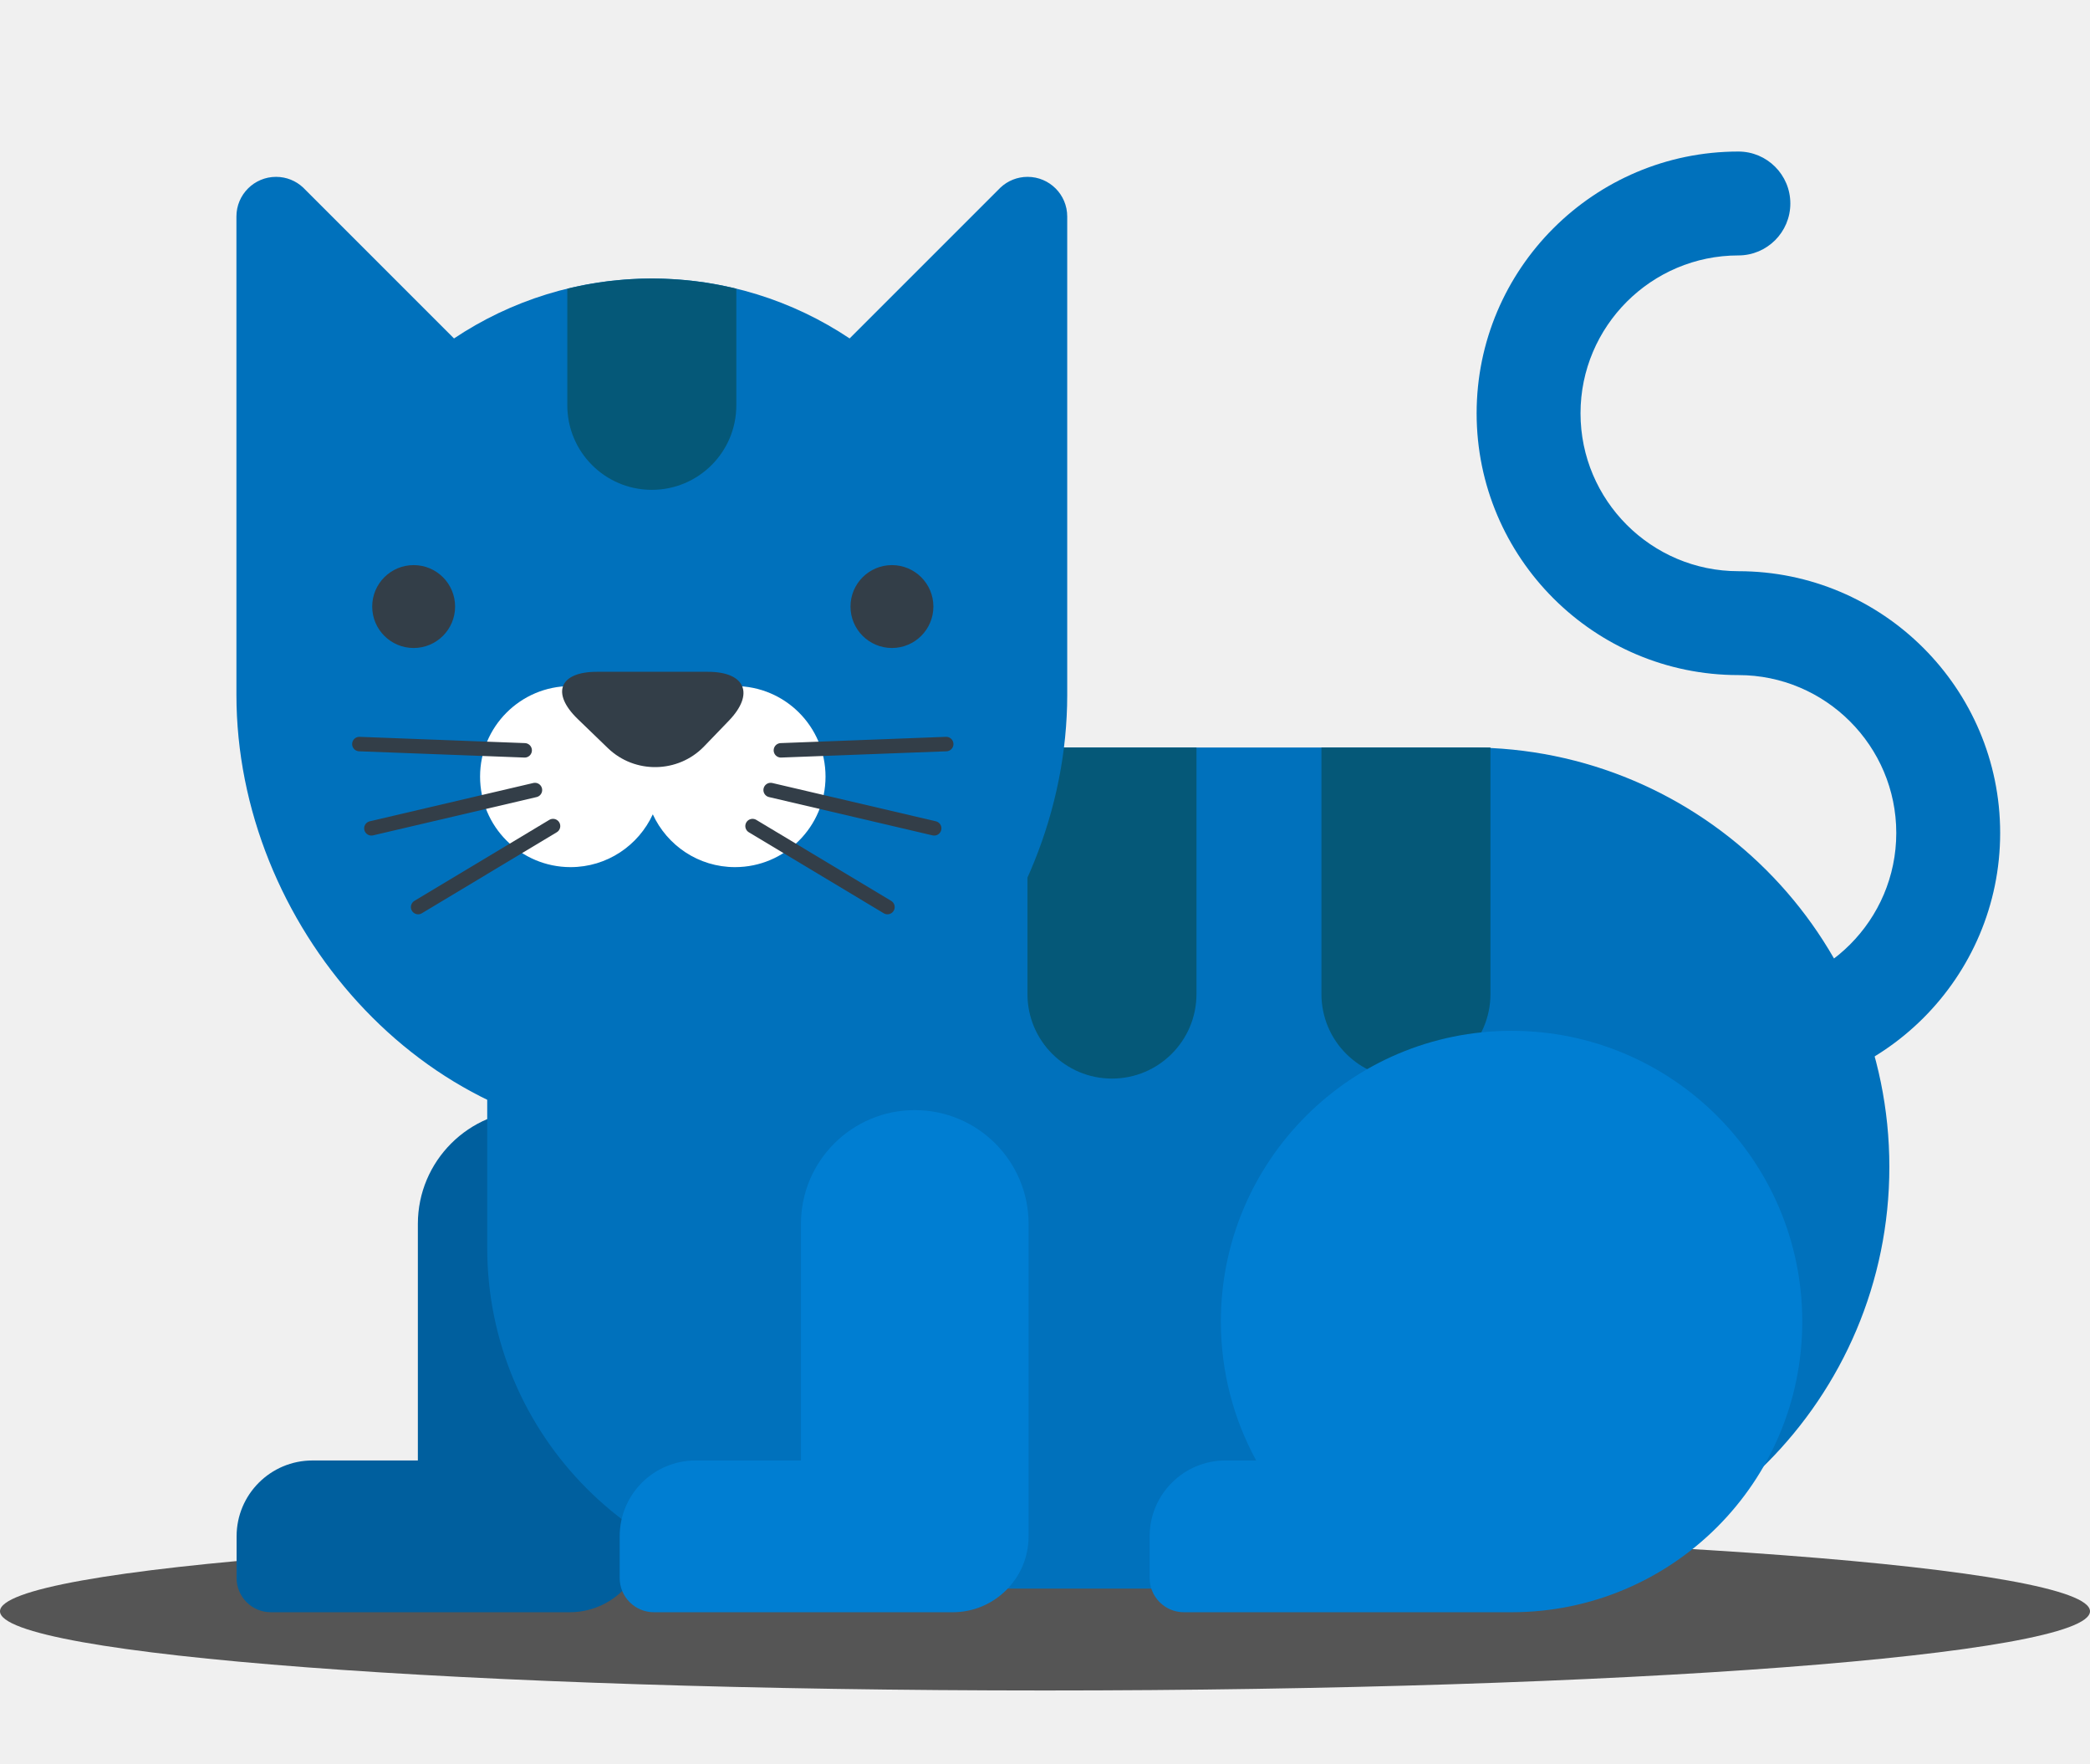
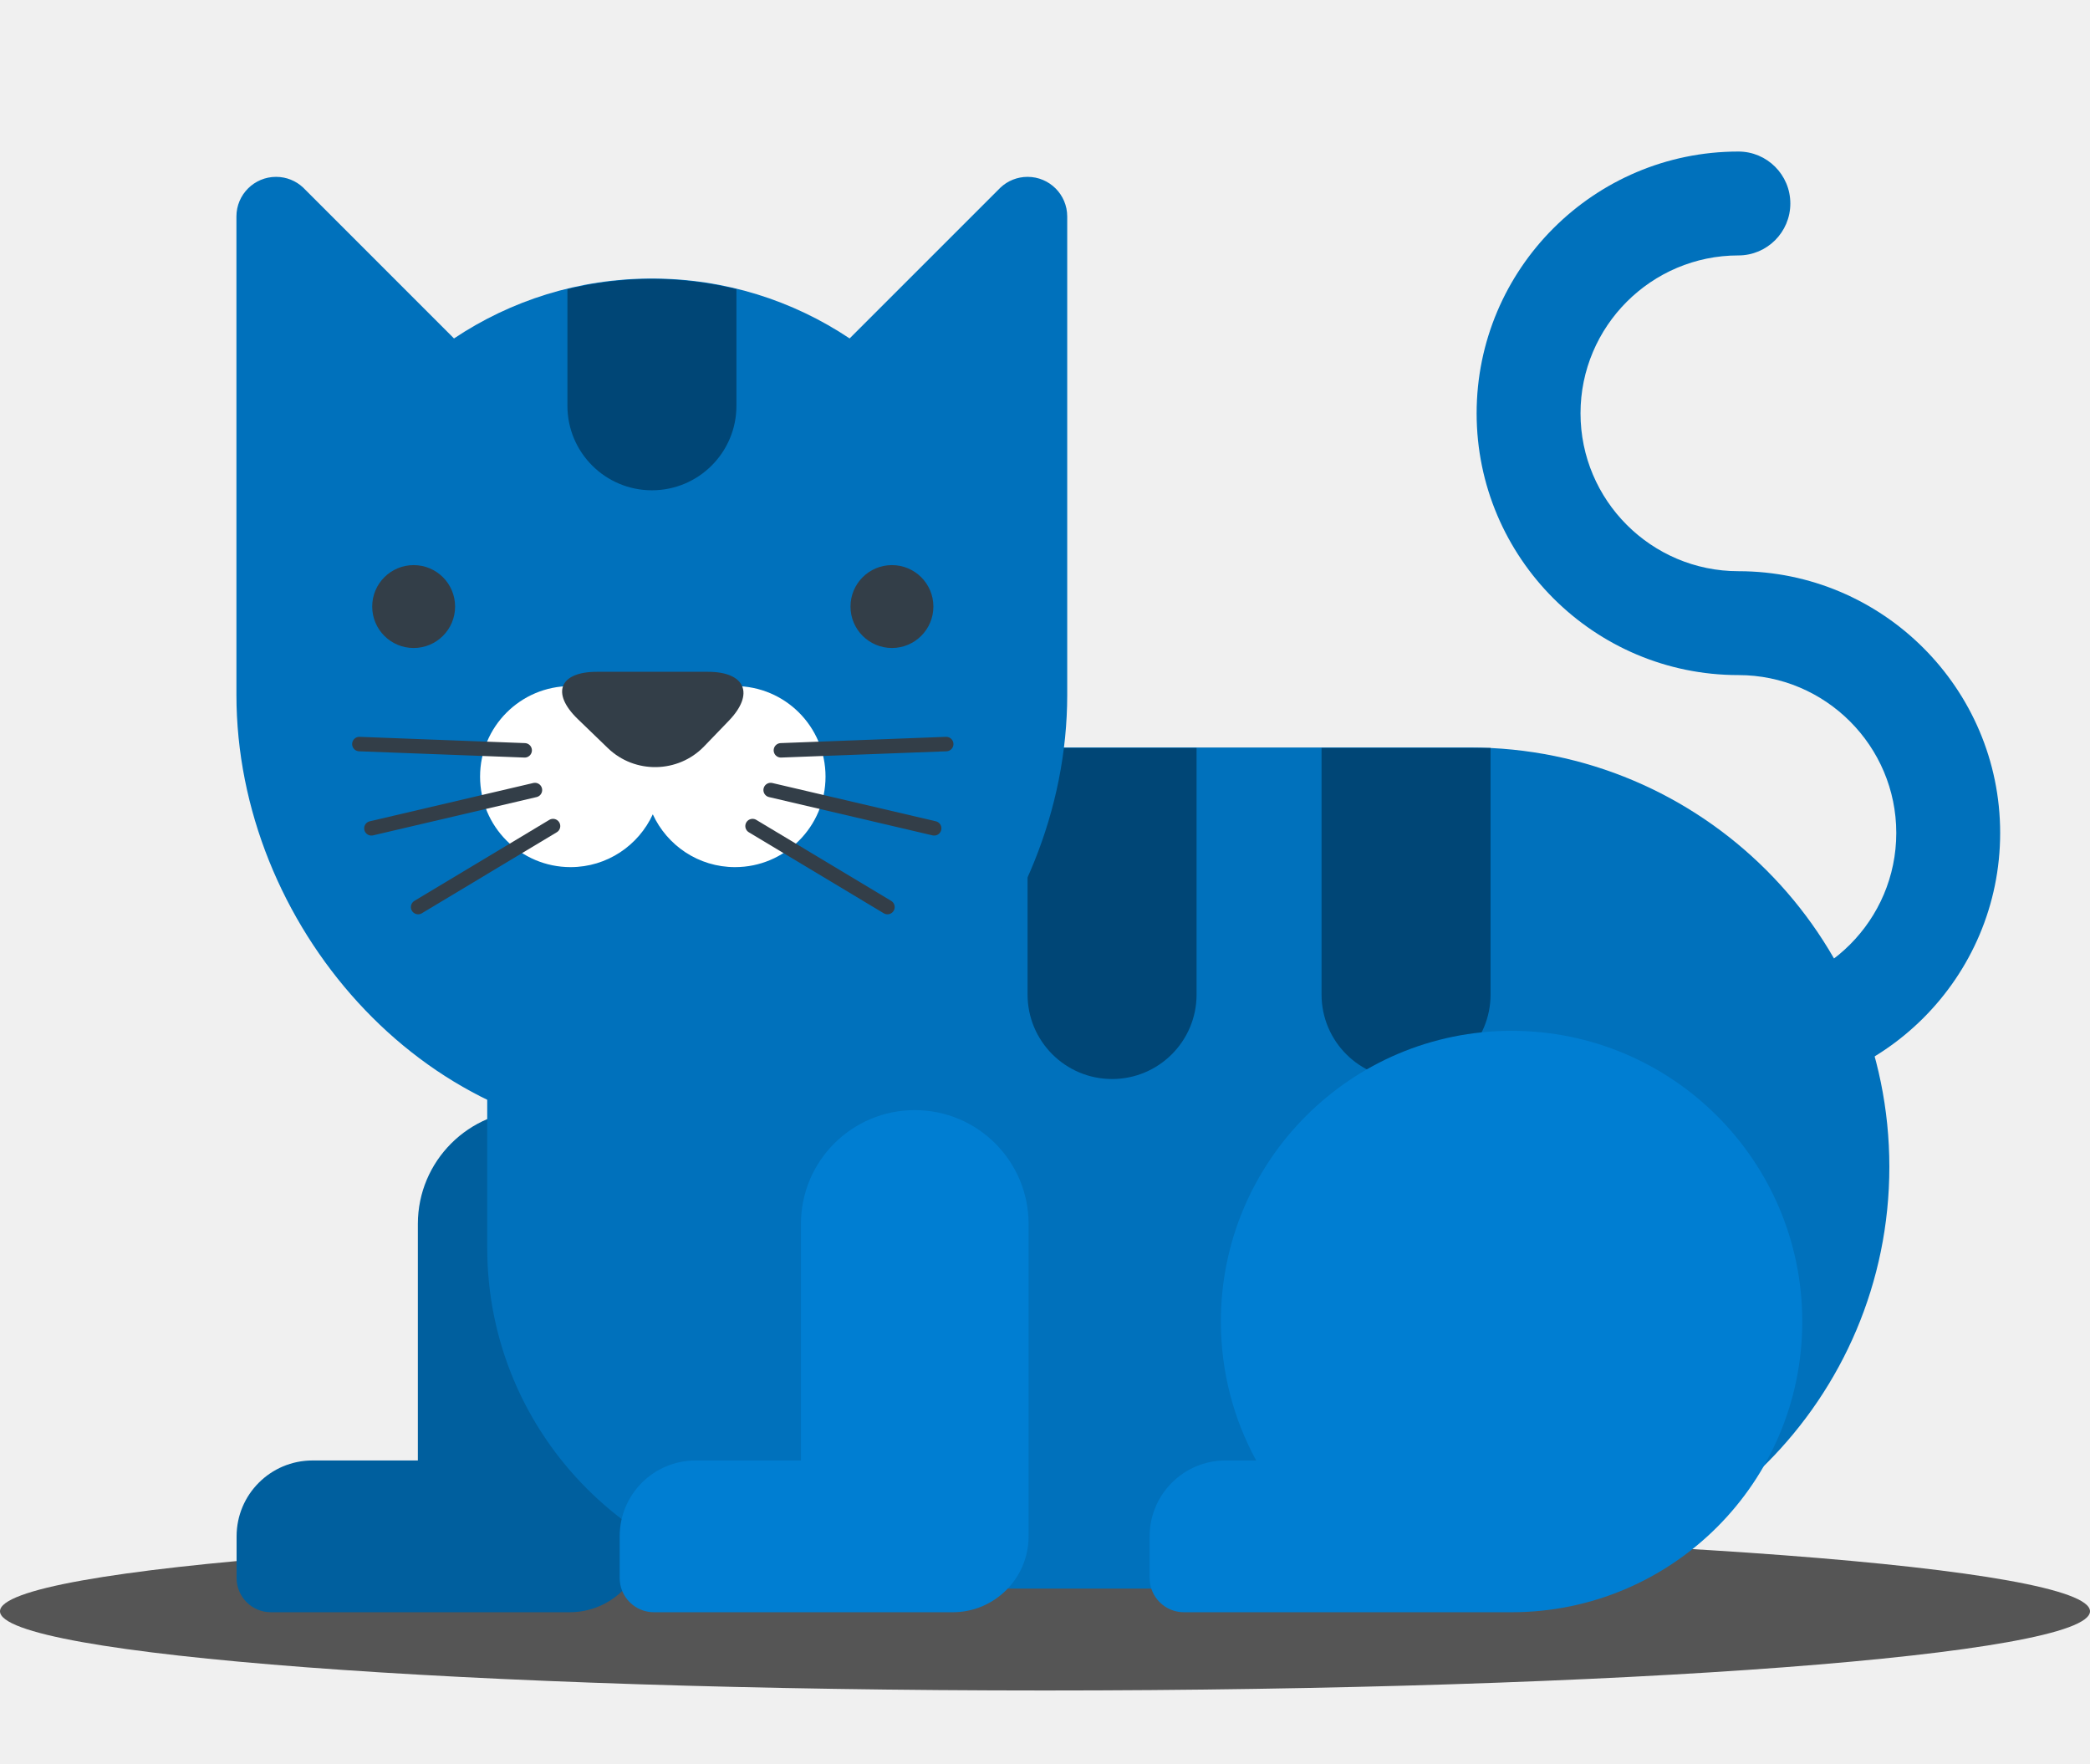
<svg xmlns="http://www.w3.org/2000/svg" width="884" height="746" viewBox="0 0 884 746" fill="none">
  <ellipse cx="442" cy="681.5" rx="442" ry="33.5" fill="#222222" fill-opacity="0.75" />
  <g clip-path="url(#clip0_543_97)">
    <path d="M735.284 463.027C723.152 463.027 713.315 453.19 713.315 441.058C713.315 428.924 723.152 419.089 735.284 419.089C772.105 419.089 802.062 389.131 802.062 352.309C802.062 315.489 772.107 285.531 735.284 285.531C674.234 285.531 624.566 235.863 624.566 174.813C624.566 113.763 674.234 64.095 735.284 64.095C747.417 64.095 757.253 73.932 757.253 86.064C757.253 98.199 747.417 108.034 735.284 108.034C698.462 108.034 668.505 137.991 668.505 174.811C668.505 211.632 698.46 241.591 735.284 241.591C796.332 241.591 846 291.259 846 352.307C846 413.357 796.332 463.027 735.284 463.027Z" fill="#0071BC" />
    <path d="M224.887 469.529C198.295 469.529 176.741 491.084 176.741 517.672V617.718H132.165C114.444 617.718 100.072 632.086 100.072 649.811V667.42C100.072 675.421 106.556 681.907 114.56 681.907H240.933C258.656 681.907 273.026 667.539 273.026 649.811V517.672C273.028 491.08 251.473 469.529 224.887 469.529Z" fill="#005F9E" />
    <path d="M621.767 316.159H206.079V527.785C206.079 607.388 270.61 671.917 350.211 671.917H621.767V670.892C719.727 670.892 799.135 591.482 799.135 493.526C799.133 395.568 719.725 316.159 621.767 316.159Z" fill="#0071BC" />
-     <path d="M434.58 316.159V420.452C434.58 440.192 450.583 456.194 470.322 456.194C490.063 456.194 506.066 440.192 506.066 420.452V316.159H434.58Z" fill="#055878" />
-     <path d="M558.926 316.159V420.452C558.926 440.192 574.931 456.194 594.668 456.194C614.411 456.194 630.412 440.192 630.412 420.452V316.159H558.926Z" fill="#055878" />
+     <path d="M434.625 316.346V420.639C434.625 440.378 450.628 456.381 470.368 456.381C490.109 456.381 506.112 440.378 506.112 420.639V316.346H434.625Z" fill="#004676" />
+     <path d="M558.972 316.346V420.639C558.972 440.378 574.977 456.381 594.714 456.381C614.457 456.381 630.458 440.378 630.458 420.639V316.346H558.972Z" fill="#004676" />
    <path d="M639.34 435.995C571.437 435.995 516.386 491.042 516.386 558.949C516.386 580.235 521.798 600.255 531.317 617.716H518.353C500.632 617.716 486.259 632.084 486.259 649.809V667.418C486.259 675.419 492.743 681.905 500.748 681.905H639.34C707.245 681.905 762.296 626.858 762.296 558.949C762.296 491.042 707.245 435.995 639.34 435.995Z" fill="#007ED2" />
    <path d="M386.917 469.529C360.325 469.529 338.774 491.084 338.774 517.672V617.718H294.198C276.474 617.718 262.104 632.086 262.104 649.811V667.42C262.104 675.421 268.588 681.907 276.59 681.907H402.963C420.686 681.907 435.056 667.539 435.056 649.811V517.672C435.058 491.08 413.503 469.529 386.917 469.529Z" fill="#007ED2" />
    <path d="M451.398 171.962V91.564C451.398 82.304 443.895 74.801 434.635 74.801C430.222 74.801 426.206 76.505 423.212 79.293L359.363 143.142C335.419 127.151 306.654 117.813 275.698 117.813C244.742 117.813 215.975 127.151 192.031 143.144L128.182 79.293C125.188 76.505 121.174 74.801 116.763 74.801C107.505 74.801 100 82.304 100 91.564V293.872C100 390.909 178.663 481.415 275.7 481.415C372.735 481.415 451.4 390.909 451.4 293.872L451.398 171.962Z" fill="#0071BC" />
-     <path d="M275.698 117.813C263.379 117.813 251.418 119.326 239.954 122.11V171.442C239.954 191.181 255.959 207.184 275.698 207.184C295.437 207.184 311.44 191.181 311.44 171.442V122.11C299.977 119.326 288.018 117.813 275.698 117.813Z" fill="#055878" />
+     <path d="M275.744 118C263.424 118 251.464 119.512 240 122.297V171.628C240 191.368 256.005 207.371 275.744 207.371C295.483 207.371 311.486 191.368 311.486 171.628V122.297C300.023 119.512 288.064 118 275.744 118Z" fill="#004676" />
    <path d="M310.884 290.184H241.336C220.193 290.184 203.052 307.327 203.052 328.47C203.052 349.616 220.193 366.756 241.336 366.756C256.783 366.756 270.056 357.592 276.112 344.422C282.166 357.592 295.44 366.756 310.886 366.756C332.03 366.756 349.172 349.616 349.172 328.47C349.17 307.325 332.028 290.184 310.884 290.184Z" fill="white" />
    <path d="M174.96 274.077C184.643 274.077 192.492 266.228 192.492 256.546C192.492 246.863 184.643 239.014 174.96 239.014C165.278 239.014 157.429 246.863 157.429 256.546C157.429 266.228 165.278 274.077 174.96 274.077Z" fill="#333E48" />
    <path d="M377.261 274.073C386.942 274.073 394.79 266.225 394.79 256.544C394.79 246.862 386.942 239.014 377.261 239.014C367.579 239.014 359.731 246.862 359.731 256.544C359.731 266.225 367.579 274.073 377.261 274.073Z" fill="#333E48" />
    <path d="M297.81 315.69C286.815 327.09 268.498 327.416 257.104 316.416L244.397 304.145C233.003 293.142 236.637 284.141 252.477 284.141H299.436C315.274 284.141 319.236 293.47 308.242 304.87L297.81 315.69Z" fill="#333E48" />
    <path d="M226.263 334.151L157.09 350.35" stroke="#333E48" stroke-width="6.115" stroke-miterlimit="10" stroke-linecap="round" stroke-linejoin="round" />
    <path d="M233.916 349.392L176.855 383.652" stroke="#333E48" stroke-width="6.115" stroke-miterlimit="10" stroke-linecap="round" stroke-linejoin="round" />
    <path d="M221.923 317.357L152 314.709" stroke="#333E48" stroke-width="6.115" stroke-miterlimit="10" stroke-linecap="round" stroke-linejoin="round" />
    <path d="M325.957 334.151L395.132 350.35" stroke="#333E48" stroke-width="6.115" stroke-miterlimit="10" stroke-linecap="round" stroke-linejoin="round" />
    <path d="M318.301 349.392L375.364 383.652" stroke="#333E48" stroke-width="6.115" stroke-miterlimit="10" stroke-linecap="round" stroke-linejoin="round" />
    <path d="M330.294 317.357L400.219 314.709" stroke="#333E48" stroke-width="6.115" stroke-miterlimit="10" stroke-linecap="round" stroke-linejoin="round" />
  </g>
  <defs>
    <clipPath id="clip0_543_97">
      <rect width="746" height="746" fill="white" transform="translate(100)" />
    </clipPath>
  </defs>
</svg>
